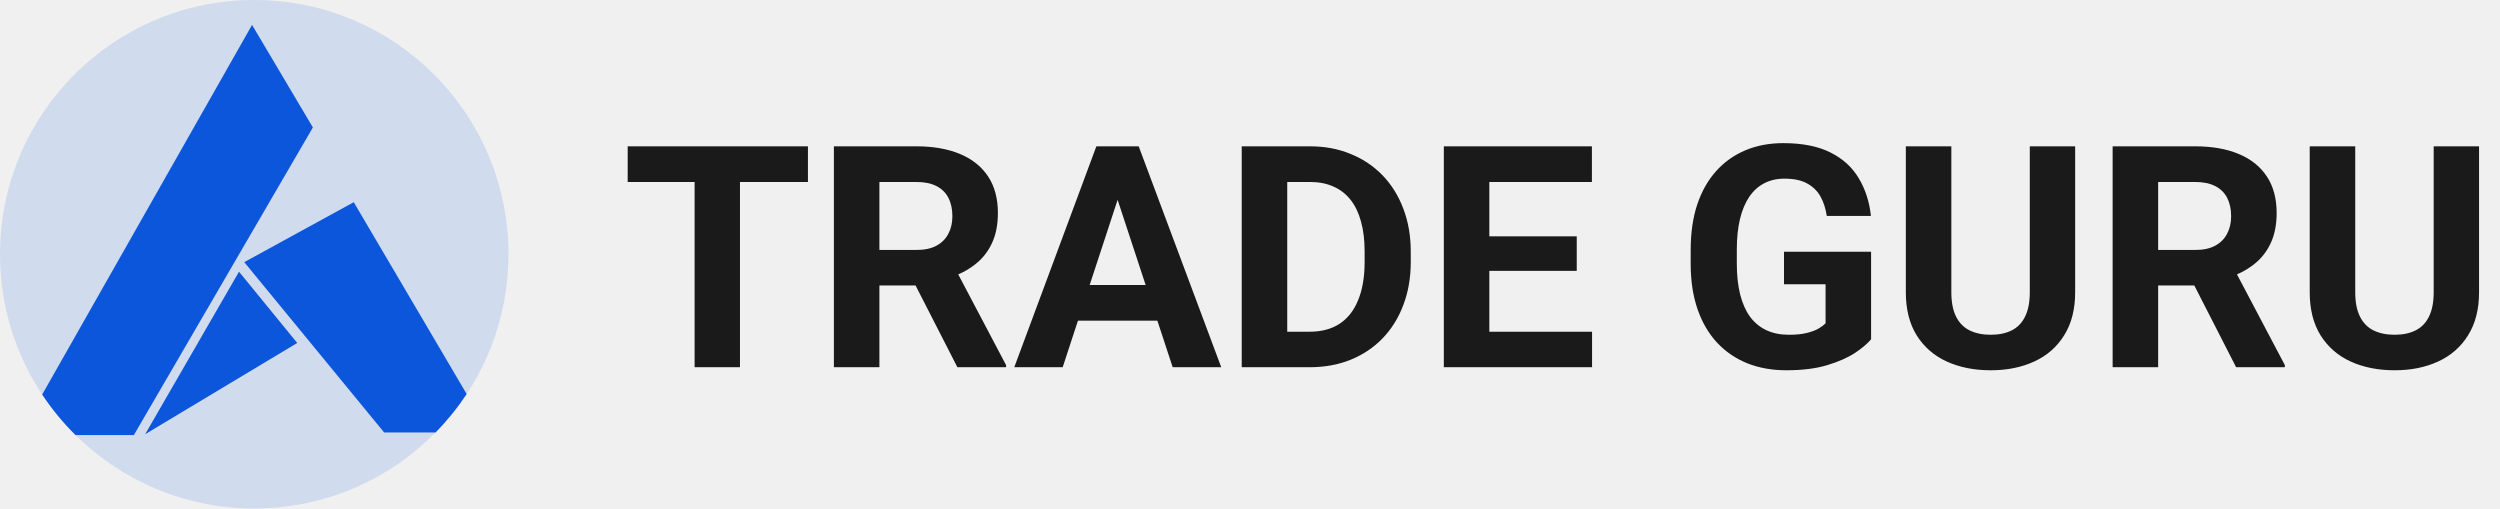
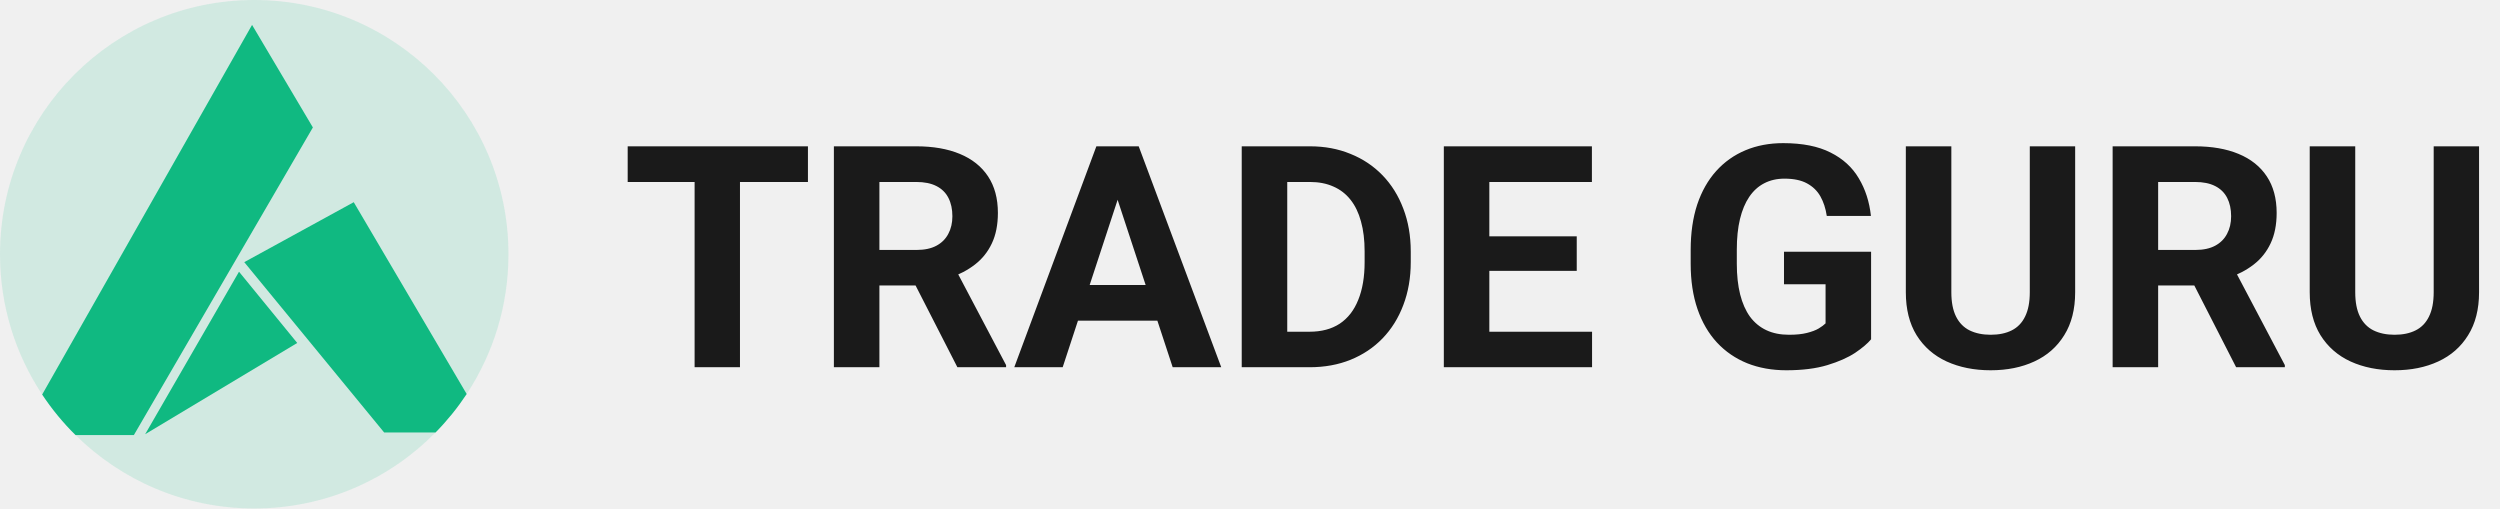
<svg xmlns="http://www.w3.org/2000/svg" width="177" height="36" viewBox="0 0 177 36" fill="none">
  <g clip-path="url(#clip0_5813_30)">
-     <path d="M36 18C36 21.655 34.91 25.056 33.039 27.896C32.394 28.872 31.656 29.784 30.836 30.619C27.57 33.941 23.025 36 18 36C13.068 36 8.6 34.016 5.349 30.803C4.465 29.93 3.673 28.969 2.987 27.933C1.099 25.086 0 21.671 0 18C0 8.059 8.059 0 18 0C27.941 0 36 8.059 36 18Z" fill="#0B56DB" fill-opacity="0.14" />
-     <path d="M22.152 9.023L9.478 30.803H5.348C4.464 29.93 3.673 28.969 2.986 27.933L17.846 1.763L22.152 9.023Z" fill="#0B56DB" />
-     <path d="M33.04 27.896C32.395 28.872 31.657 29.784 30.836 30.619H27.198L17.293 18.56L25.045 14.315L33.04 27.896Z" fill="#0B56DB" />
-     <path d="M16.922 19.237L10.277 30.742L21.044 24.282L16.922 19.237Z" fill="#0B56DB" />
+     <path d="M36 18C36 21.655 34.91 25.056 33.039 27.896C32.394 28.872 31.656 29.784 30.836 30.619C27.57 33.941 23.025 36 18 36C13.068 36 8.6 34.016 5.349 30.803C4.465 29.93 3.673 28.969 2.987 27.933C1.099 25.086 0 21.671 0 18C0 8.059 8.059 0 18 0C27.941 0 36 8.059 36 18Z" fill="#10B981" fill-opacity="0.14" />
+     <path d="M22.152 9.023L9.478 30.803H5.348C4.464 29.93 3.673 28.969 2.986 27.933L17.846 1.763L22.152 9.023Z" fill="#10B981" />
+     <path d="M33.04 27.896C32.395 28.872 31.657 29.784 30.836 30.619H27.198L17.293 18.56L25.045 14.315L33.04 27.896Z" fill="#10B981" />
+     <path d="M16.922 19.237L10.277 30.742L21.044 24.282L16.922 19.237Z" fill="#10B981" />
  </g>
  <path d="M52.39 10.359V26H49.178V10.359H52.39ZM57.202 10.359V12.884H44.44V10.359H57.202ZM59.039 10.359H64.872C66.068 10.359 67.096 10.538 67.955 10.896C68.822 11.255 69.488 11.784 69.953 12.486C70.419 13.188 70.651 14.051 70.651 15.075C70.651 15.913 70.508 16.633 70.222 17.234C69.942 17.829 69.545 18.326 69.029 18.727C68.521 19.121 67.923 19.436 67.235 19.673L66.215 20.21H61.145L61.123 17.696H64.894C65.459 17.696 65.928 17.596 66.301 17.395C66.673 17.195 66.953 16.916 67.139 16.558C67.332 16.2 67.429 15.784 67.429 15.312C67.429 14.81 67.336 14.377 67.149 14.012C66.963 13.646 66.68 13.367 66.301 13.174C65.921 12.98 65.445 12.884 64.872 12.884H62.262V26H59.039V10.359ZM67.783 26L64.217 19.028L67.622 19.007L71.231 25.85V26H67.783ZM79.492 13.034L75.238 26H71.811L77.623 10.359H79.804L79.492 13.034ZM83.026 26L78.762 13.034L78.418 10.359H80.62L86.464 26H83.026ZM82.833 20.178V22.702H74.572V20.178H82.833ZM92.716 26H89.311L89.332 23.486H92.716C93.561 23.486 94.273 23.297 94.853 22.917C95.434 22.53 95.87 21.968 96.164 21.23C96.465 20.493 96.615 19.601 96.615 18.556V17.793C96.615 16.991 96.529 16.285 96.357 15.677C96.193 15.068 95.946 14.556 95.616 14.141C95.287 13.725 94.882 13.414 94.402 13.206C93.922 12.991 93.371 12.884 92.748 12.884H89.246V10.359H92.748C93.794 10.359 94.75 10.538 95.616 10.896C96.49 11.247 97.245 11.752 97.883 12.411C98.52 13.07 99.011 13.858 99.355 14.774C99.705 15.684 99.881 16.697 99.881 17.814V18.556C99.881 19.666 99.705 20.679 99.355 21.596C99.011 22.512 98.52 23.3 97.883 23.959C97.253 24.611 96.497 25.116 95.616 25.474C94.743 25.825 93.776 26 92.716 26ZM91.137 10.359V26H87.914V10.359H91.137ZM112.718 23.486V26H104.393V23.486H112.718ZM105.445 10.359V26H102.223V10.359H105.445ZM111.633 16.73V19.179H104.393V16.73H111.633ZM112.707 10.359V12.884H104.393V10.359H112.707ZM132.473 17.825V24.023C132.229 24.317 131.853 24.636 131.345 24.98C130.836 25.316 130.181 25.606 129.379 25.85C128.577 26.093 127.606 26.215 126.468 26.215C125.458 26.215 124.538 26.05 123.707 25.721C122.876 25.384 122.16 24.894 121.559 24.249C120.964 23.605 120.506 22.817 120.184 21.886C119.861 20.948 119.7 19.877 119.7 18.674V17.696C119.7 16.493 119.854 15.422 120.162 14.484C120.477 13.546 120.925 12.755 121.505 12.11C122.085 11.466 122.776 10.975 123.578 10.639C124.38 10.302 125.272 10.134 126.253 10.134C127.614 10.134 128.731 10.356 129.604 10.8C130.478 11.237 131.144 11.845 131.603 12.626C132.068 13.399 132.354 14.287 132.462 15.29H129.336C129.257 14.76 129.107 14.298 128.885 13.904C128.663 13.51 128.344 13.203 127.929 12.98C127.521 12.758 126.991 12.648 126.339 12.648C125.802 12.648 125.322 12.758 124.899 12.98C124.484 13.195 124.133 13.514 123.847 13.937C123.56 14.359 123.342 14.882 123.191 15.505C123.041 16.128 122.966 16.851 122.966 17.675V18.674C122.966 19.49 123.045 20.213 123.202 20.844C123.36 21.467 123.592 21.993 123.9 22.423C124.215 22.845 124.602 23.164 125.061 23.379C125.519 23.594 126.052 23.701 126.661 23.701C127.17 23.701 127.592 23.658 127.929 23.572C128.272 23.486 128.548 23.383 128.756 23.261C128.971 23.132 129.135 23.01 129.25 22.895V20.124H126.307V17.825H132.473ZM143.709 10.359H146.921V20.693C146.921 21.896 146.663 22.91 146.147 23.733C145.639 24.557 144.934 25.176 144.031 25.592C143.136 26.007 142.105 26.215 140.938 26.215C139.77 26.215 138.732 26.007 137.822 25.592C136.92 25.176 136.211 24.557 135.695 23.733C135.187 22.91 134.933 21.896 134.933 20.693V10.359H138.155V20.693C138.155 21.395 138.266 21.968 138.488 22.412C138.71 22.856 139.029 23.182 139.444 23.39C139.867 23.597 140.365 23.701 140.938 23.701C141.525 23.701 142.022 23.597 142.431 23.39C142.846 23.182 143.161 22.856 143.376 22.412C143.598 21.968 143.709 21.395 143.709 20.693V10.359ZM149.574 10.359H155.407C156.603 10.359 157.631 10.538 158.49 10.896C159.357 11.255 160.023 11.784 160.488 12.486C160.954 13.188 161.187 14.051 161.187 15.075C161.187 15.913 161.043 16.633 160.757 17.234C160.478 17.829 160.08 18.326 159.564 18.727C159.056 19.121 158.458 19.436 157.771 19.673L156.75 20.21H151.68L151.658 17.696H155.429C155.994 17.696 156.464 17.596 156.836 17.395C157.208 17.195 157.488 16.916 157.674 16.558C157.867 16.2 157.964 15.784 157.964 15.312C157.964 14.81 157.871 14.377 157.685 14.012C157.498 13.646 157.215 13.367 156.836 13.174C156.456 12.98 155.98 12.884 155.407 12.884H152.797V26H149.574V10.359ZM158.318 26L154.752 19.028L158.157 19.007L161.767 25.85V26H158.318ZM172.305 10.359H175.517V20.693C175.517 21.896 175.259 22.91 174.743 23.733C174.235 24.557 173.529 25.176 172.627 25.592C171.732 26.007 170.701 26.215 169.533 26.215C168.366 26.215 167.327 26.007 166.418 25.592C165.516 25.176 164.807 24.557 164.291 23.733C163.783 22.91 163.528 21.896 163.528 20.693V10.359H166.751V20.693C166.751 21.395 166.862 21.968 167.084 22.412C167.306 22.856 167.625 23.182 168.04 23.39C168.463 23.597 168.96 23.701 169.533 23.701C170.12 23.701 170.618 23.597 171.026 23.39C171.442 23.182 171.757 22.856 171.972 22.412C172.194 21.968 172.305 21.395 172.305 20.693V10.359Z" fill="#1A1A1A" />
  <defs>
    <clipPath id="clip0_5813_30">
      <rect width="36" height="36" fill="white" />
    </clipPath>
  </defs>
</svg>
